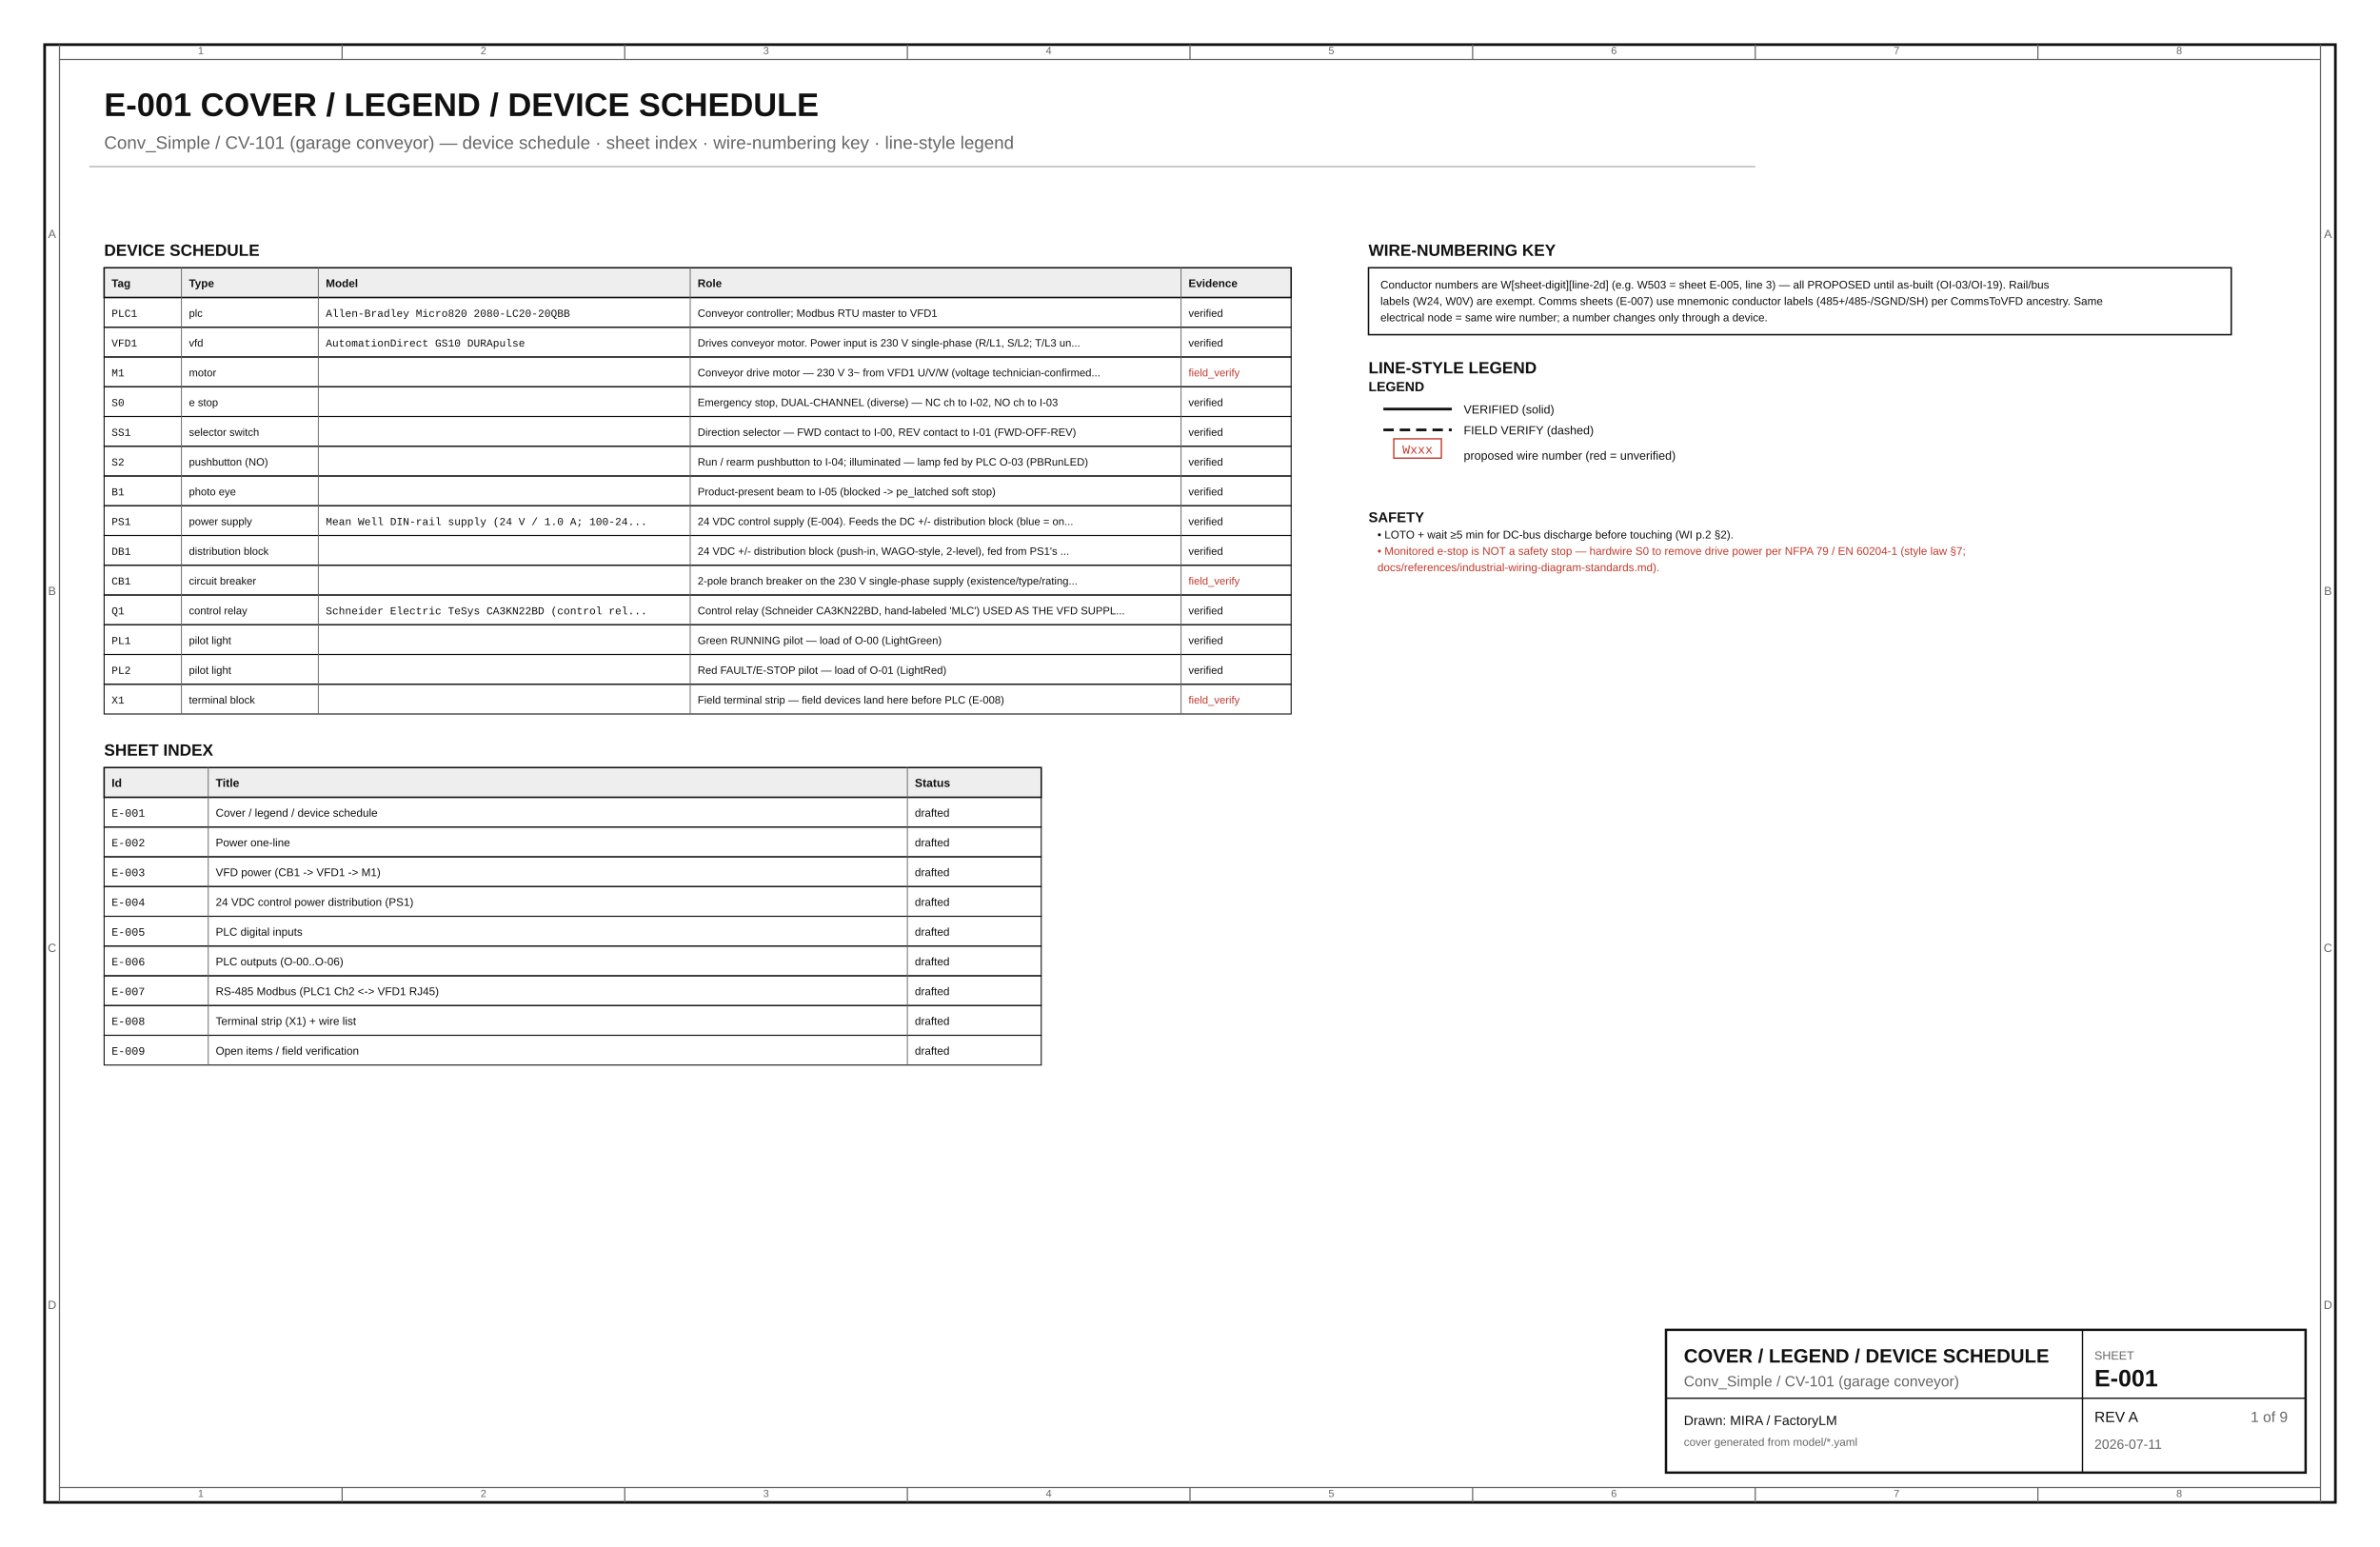
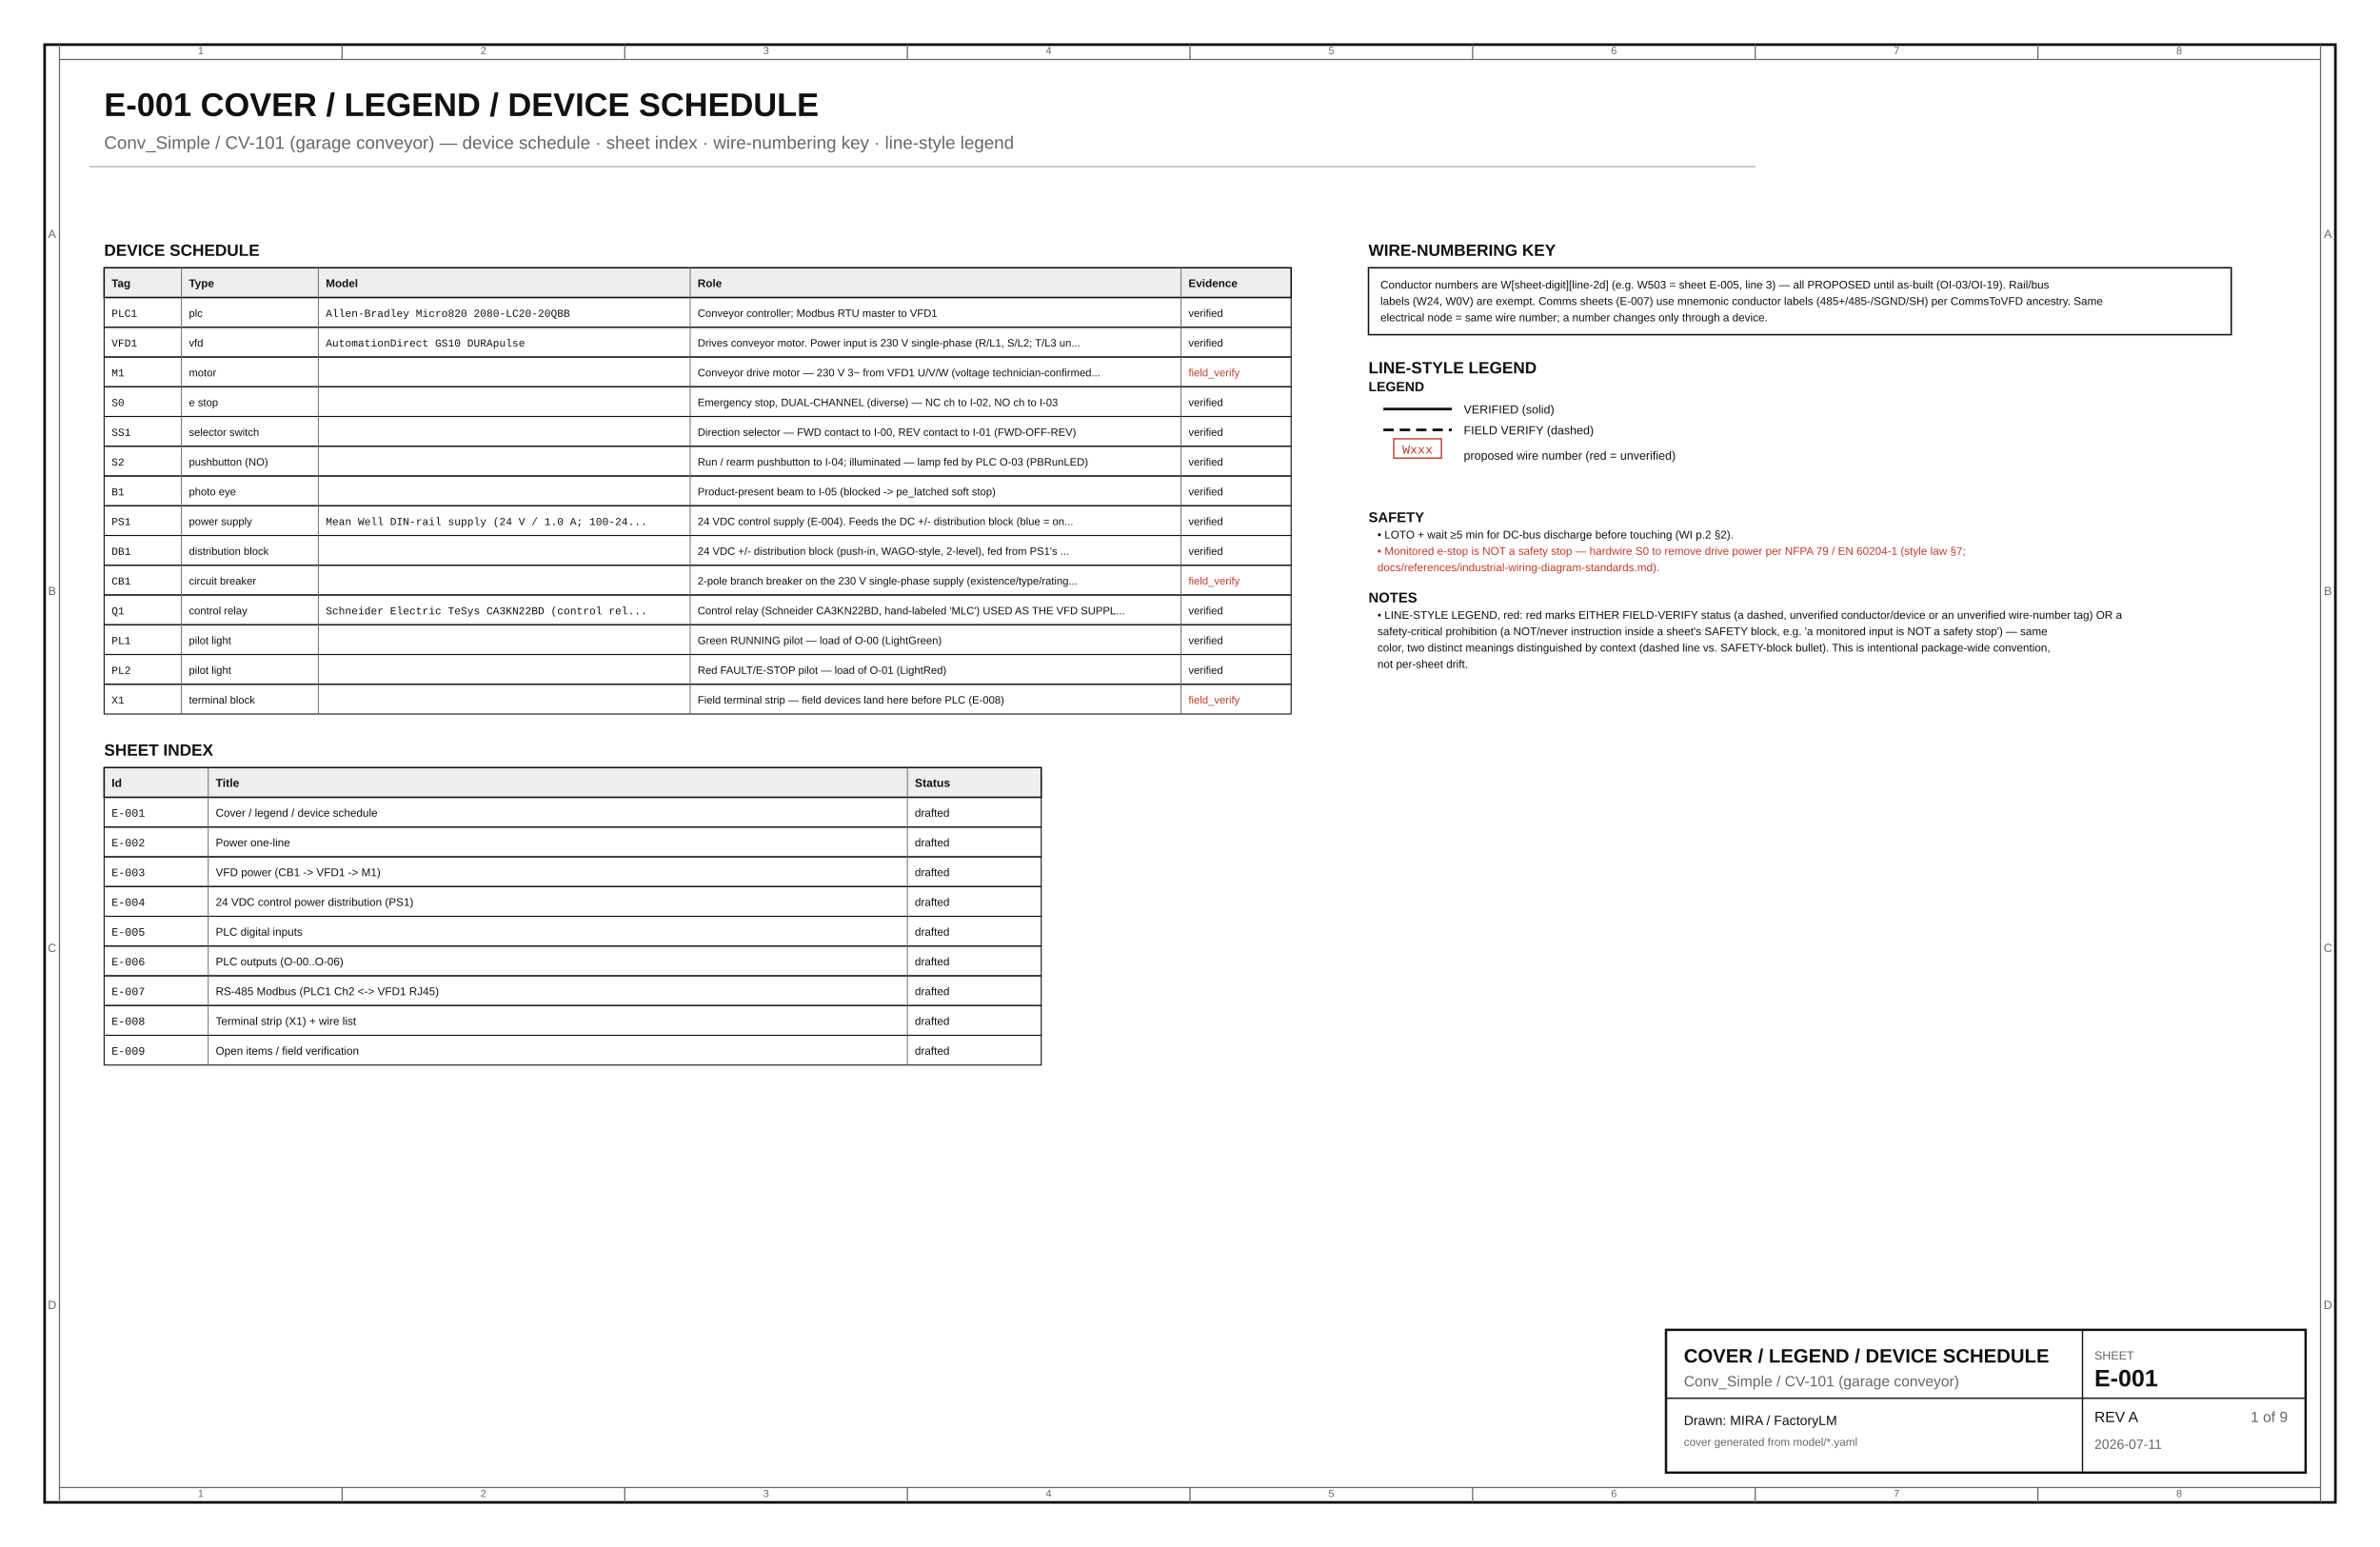
<svg xmlns="http://www.w3.org/2000/svg" width="1600" height="1040" viewBox="0 0 1600 1040">
  <rect width="1600" height="1040" fill="#FFFFFF" />
  <rect x="30.0" y="30.0" width="1540.0" height="980.0" fill="none" stroke="#111111" stroke-width="1.8" />
  <rect x="40.0" y="40.0" width="1520.0" height="960.0" fill="none" stroke="#666666" stroke-width="0.8" />
  <line x1="40.0" y1="30.0" x2="40.0" y2="40.0" stroke="#666666" stroke-width="0.8" stroke-linecap="butt" />
  <line x1="40.0" y1="1000.0" x2="40.0" y2="1010.0" stroke="#666666" stroke-width="0.8" stroke-linecap="butt" />
  <text x="135.0" y="36.4" font-size="7" font-family="Arial, Helvetica, sans-serif" text-anchor="middle" font-weight="normal" fill="#666666">1</text>
  <text x="135.0" y="1006.4" font-size="7" font-family="Arial, Helvetica, sans-serif" text-anchor="middle" font-weight="normal" fill="#666666">1</text>
  <line x1="230.0" y1="30.0" x2="230.0" y2="40.0" stroke="#666666" stroke-width="0.8" stroke-linecap="butt" />
  <line x1="230.0" y1="1000.0" x2="230.0" y2="1010.0" stroke="#666666" stroke-width="0.8" stroke-linecap="butt" />
  <text x="325.0" y="36.4" font-size="7" font-family="Arial, Helvetica, sans-serif" text-anchor="middle" font-weight="normal" fill="#666666">2</text>
  <text x="325.0" y="1006.4" font-size="7" font-family="Arial, Helvetica, sans-serif" text-anchor="middle" font-weight="normal" fill="#666666">2</text>
  <line x1="420.0" y1="30.0" x2="420.0" y2="40.0" stroke="#666666" stroke-width="0.8" stroke-linecap="butt" />
  <line x1="420.0" y1="1000.0" x2="420.0" y2="1010.0" stroke="#666666" stroke-width="0.8" stroke-linecap="butt" />
  <text x="515.0" y="36.4" font-size="7" font-family="Arial, Helvetica, sans-serif" text-anchor="middle" font-weight="normal" fill="#666666">3</text>
  <text x="515.0" y="1006.4" font-size="7" font-family="Arial, Helvetica, sans-serif" text-anchor="middle" font-weight="normal" fill="#666666">3</text>
  <line x1="610.0" y1="30.0" x2="610.0" y2="40.0" stroke="#666666" stroke-width="0.8" stroke-linecap="butt" />
  <line x1="610.0" y1="1000.0" x2="610.0" y2="1010.0" stroke="#666666" stroke-width="0.8" stroke-linecap="butt" />
  <text x="705.0" y="36.4" font-size="7" font-family="Arial, Helvetica, sans-serif" text-anchor="middle" font-weight="normal" fill="#666666">4</text>
  <text x="705.0" y="1006.4" font-size="7" font-family="Arial, Helvetica, sans-serif" text-anchor="middle" font-weight="normal" fill="#666666">4</text>
  <line x1="800.0" y1="30.0" x2="800.0" y2="40.0" stroke="#666666" stroke-width="0.8" stroke-linecap="butt" />
  <line x1="800.0" y1="1000.0" x2="800.0" y2="1010.0" stroke="#666666" stroke-width="0.8" stroke-linecap="butt" />
  <text x="895.0" y="36.4" font-size="7" font-family="Arial, Helvetica, sans-serif" text-anchor="middle" font-weight="normal" fill="#666666">5</text>
  <text x="895.0" y="1006.4" font-size="7" font-family="Arial, Helvetica, sans-serif" text-anchor="middle" font-weight="normal" fill="#666666">5</text>
  <line x1="990.0" y1="30.0" x2="990.0" y2="40.0" stroke="#666666" stroke-width="0.8" stroke-linecap="butt" />
  <line x1="990.0" y1="1000.0" x2="990.0" y2="1010.0" stroke="#666666" stroke-width="0.8" stroke-linecap="butt" />
  <text x="1085.0" y="36.4" font-size="7" font-family="Arial, Helvetica, sans-serif" text-anchor="middle" font-weight="normal" fill="#666666">6</text>
  <text x="1085.0" y="1006.4" font-size="7" font-family="Arial, Helvetica, sans-serif" text-anchor="middle" font-weight="normal" fill="#666666">6</text>
  <line x1="1180.0" y1="30.0" x2="1180.0" y2="40.0" stroke="#666666" stroke-width="0.8" stroke-linecap="butt" />
  <line x1="1180.0" y1="1000.0" x2="1180.0" y2="1010.0" stroke="#666666" stroke-width="0.8" stroke-linecap="butt" />
  <text x="1275.0" y="36.4" font-size="7" font-family="Arial, Helvetica, sans-serif" text-anchor="middle" font-weight="normal" fill="#666666">7</text>
  <text x="1275.0" y="1006.4" font-size="7" font-family="Arial, Helvetica, sans-serif" text-anchor="middle" font-weight="normal" fill="#666666">7</text>
  <line x1="1370.0" y1="30.0" x2="1370.0" y2="40.0" stroke="#666666" stroke-width="0.8" stroke-linecap="butt" />
  <line x1="1370.0" y1="1000.0" x2="1370.0" y2="1010.0" stroke="#666666" stroke-width="0.8" stroke-linecap="butt" />
  <text x="1465.0" y="36.4" font-size="7" font-family="Arial, Helvetica, sans-serif" text-anchor="middle" font-weight="normal" fill="#666666">8</text>
  <text x="1465.0" y="1006.4" font-size="7" font-family="Arial, Helvetica, sans-serif" text-anchor="middle" font-weight="normal" fill="#666666">8</text>
  <line x1="1560.0" y1="30.0" x2="1560.0" y2="40.0" stroke="#666666" stroke-width="0.8" stroke-linecap="butt" />
  <line x1="1560.0" y1="1000.0" x2="1560.0" y2="1010.0" stroke="#666666" stroke-width="0.8" stroke-linecap="butt" />
  <text x="35.0" y="160.0" font-size="8" font-family="Arial, Helvetica, sans-serif" text-anchor="middle" font-weight="normal" fill="#666666">A</text>
  <text x="1565.0" y="160.0" font-size="8" font-family="Arial, Helvetica, sans-serif" text-anchor="middle" font-weight="normal" fill="#666666">A</text>
  <text x="35.0" y="400.0" font-size="8" font-family="Arial, Helvetica, sans-serif" text-anchor="middle" font-weight="normal" fill="#666666">B</text>
  <text x="1565.0" y="400.0" font-size="8" font-family="Arial, Helvetica, sans-serif" text-anchor="middle" font-weight="normal" fill="#666666">B</text>
  <text x="35.0" y="640.0" font-size="8" font-family="Arial, Helvetica, sans-serif" text-anchor="middle" font-weight="normal" fill="#666666">C</text>
  <text x="1565.0" y="640.0" font-size="8" font-family="Arial, Helvetica, sans-serif" text-anchor="middle" font-weight="normal" fill="#666666">C</text>
  <text x="35.0" y="880.0" font-size="8" font-family="Arial, Helvetica, sans-serif" text-anchor="middle" font-weight="normal" fill="#666666">D</text>
  <text x="1565.0" y="880.0" font-size="8" font-family="Arial, Helvetica, sans-serif" text-anchor="middle" font-weight="normal" fill="#666666">D</text>
  <text x="70.0" y="78.0" font-size="22" font-family="Arial, Helvetica, sans-serif" text-anchor="start" font-weight="bold" fill="#111111">E-001  COVER / LEGEND / DEVICE SCHEDULE</text>
  <text x="70.0" y="100.0" font-size="12" font-family="Arial, Helvetica, sans-serif" text-anchor="start" font-weight="normal" fill="#666666">Conv_Simple / CV-101 (garage conveyor)  —  device schedule · sheet index · wire-numbering key · line-style legend</text>
  <line x1="60.0" y1="112.0" x2="1180.0" y2="112.0" stroke="#BBBBBB" stroke-width="1" stroke-linecap="butt" />
  <text x="70.0" y="172.0" font-size="11" font-family="Arial, Helvetica, sans-serif" text-anchor="start" font-weight="bold" fill="#111111">DEVICE SCHEDULE</text>
  <rect x="70.0" y="180.0" width="798.0" height="20.0" fill="#EEEEEE" stroke="#111111" stroke-width="1.0" />
  <text x="75.0" y="193.0" font-size="7.5" font-family="Arial, Helvetica, sans-serif" text-anchor="start" font-weight="bold" fill="#111111">Tag</text>
  <text x="127.0" y="193.0" font-size="7.5" font-family="Arial, Helvetica, sans-serif" text-anchor="start" font-weight="bold" fill="#111111">Type</text>
  <text x="219.0" y="193.0" font-size="7.5" font-family="Arial, Helvetica, sans-serif" text-anchor="start" font-weight="bold" fill="#111111">Model</text>
  <text x="469.0" y="193.0" font-size="7.5" font-family="Arial, Helvetica, sans-serif" text-anchor="start" font-weight="bold" fill="#111111">Role</text>
  <text x="799.0" y="193.0" font-size="7.5" font-family="Arial, Helvetica, sans-serif" text-anchor="start" font-weight="bold" fill="#111111">Evidence</text>
  <rect x="70.0" y="200.0" width="798.0" height="20.0" fill="none" stroke="#111111" stroke-width="0.7" />
  <text x="75.0" y="213.0" font-size="7.2" font-family="Consolas, 'Courier New', monospace" text-anchor="start" font-weight="normal" fill="#111111" class="schedule-tag">PLC1</text>
  <text x="127.0" y="213.0" font-size="7.2" font-family="Arial, Helvetica, sans-serif" text-anchor="start" font-weight="normal" fill="#111111">plc</text>
  <text x="219.0" y="213.0" font-size="7.2" font-family="Consolas, 'Courier New', monospace" text-anchor="start" font-weight="normal" fill="#111111">Allen-Bradley Micro820 2080-LC20-20QBB</text>
  <text x="469.0" y="213.0" font-size="7.2" font-family="Arial, Helvetica, sans-serif" text-anchor="start" font-weight="normal" fill="#111111">Conveyor controller; Modbus RTU master to VFD1</text>
  <text x="799.0" y="213.0" font-size="7.2" font-family="Arial, Helvetica, sans-serif" text-anchor="start" font-weight="normal" fill="#111111">verified</text>
  <rect x="70.0" y="220.0" width="798.0" height="20.0" fill="none" stroke="#111111" stroke-width="0.7" />
  <text x="75.0" y="233.0" font-size="7.2" font-family="Consolas, 'Courier New', monospace" text-anchor="start" font-weight="normal" fill="#111111" class="schedule-tag">VFD1</text>
  <text x="127.0" y="233.0" font-size="7.2" font-family="Arial, Helvetica, sans-serif" text-anchor="start" font-weight="normal" fill="#111111">vfd</text>
  <text x="219.0" y="233.0" font-size="7.2" font-family="Consolas, 'Courier New', monospace" text-anchor="start" font-weight="normal" fill="#111111">AutomationDirect GS10 DURApulse</text>
  <text x="469.0" y="233.0" font-size="7.2" font-family="Arial, Helvetica, sans-serif" text-anchor="start" font-weight="normal" fill="#111111">Drives conveyor motor. Power input is 230 V single-phase (R/L1, S/L2; T/L3 un...</text>
  <text x="799.0" y="233.0" font-size="7.2" font-family="Arial, Helvetica, sans-serif" text-anchor="start" font-weight="normal" fill="#111111">verified</text>
  <rect x="70.0" y="240.0" width="798.0" height="20.0" fill="none" stroke="#111111" stroke-width="0.7" />
  <text x="75.0" y="253.0" font-size="7.2" font-family="Consolas, 'Courier New', monospace" text-anchor="start" font-weight="normal" fill="#111111" class="schedule-tag">M1</text>
  <text x="127.0" y="253.0" font-size="7.2" font-family="Arial, Helvetica, sans-serif" text-anchor="start" font-weight="normal" fill="#111111">motor</text>
  <text x="219.0" y="253.0" font-size="7.2" font-family="Consolas, 'Courier New', monospace" text-anchor="start" font-weight="normal" fill="#111111" />
  <text x="469.0" y="253.0" font-size="7.2" font-family="Arial, Helvetica, sans-serif" text-anchor="start" font-weight="normal" fill="#111111">Conveyor drive motor — 230 V 3~ from VFD1 U/V/W (voltage technician-confirmed...</text>
  <text x="799.0" y="253.0" font-size="7.2" font-family="Arial, Helvetica, sans-serif" text-anchor="start" font-weight="normal" fill="#C0392B">field_verify</text>
  <rect x="70.0" y="260.0" width="798.0" height="20.0" fill="none" stroke="#111111" stroke-width="0.7" />
  <text x="75.0" y="273.0" font-size="7.2" font-family="Consolas, 'Courier New', monospace" text-anchor="start" font-weight="normal" fill="#111111" class="schedule-tag">S0</text>
  <text x="127.0" y="273.0" font-size="7.2" font-family="Arial, Helvetica, sans-serif" text-anchor="start" font-weight="normal" fill="#111111">e stop</text>
  <text x="219.0" y="273.0" font-size="7.2" font-family="Consolas, 'Courier New', monospace" text-anchor="start" font-weight="normal" fill="#111111" />
  <text x="469.0" y="273.0" font-size="7.2" font-family="Arial, Helvetica, sans-serif" text-anchor="start" font-weight="normal" fill="#111111">Emergency stop, DUAL-CHANNEL (diverse) — NC ch to I-02, NO ch to I-03</text>
  <text x="799.0" y="273.0" font-size="7.2" font-family="Arial, Helvetica, sans-serif" text-anchor="start" font-weight="normal" fill="#111111">verified</text>
  <rect x="70.0" y="280.0" width="798.0" height="20.0" fill="none" stroke="#111111" stroke-width="0.7" />
  <text x="75.0" y="293.0" font-size="7.2" font-family="Consolas, 'Courier New', monospace" text-anchor="start" font-weight="normal" fill="#111111" class="schedule-tag">SS1</text>
  <text x="127.0" y="293.0" font-size="7.2" font-family="Arial, Helvetica, sans-serif" text-anchor="start" font-weight="normal" fill="#111111">selector switch</text>
  <text x="219.0" y="293.0" font-size="7.2" font-family="Consolas, 'Courier New', monospace" text-anchor="start" font-weight="normal" fill="#111111" />
  <text x="469.0" y="293.0" font-size="7.2" font-family="Arial, Helvetica, sans-serif" text-anchor="start" font-weight="normal" fill="#111111">Direction selector — FWD contact to I-00, REV contact to I-01 (FWD-OFF-REV)</text>
  <text x="799.0" y="293.0" font-size="7.2" font-family="Arial, Helvetica, sans-serif" text-anchor="start" font-weight="normal" fill="#111111">verified</text>
  <rect x="70.0" y="300.0" width="798.0" height="20.0" fill="none" stroke="#111111" stroke-width="0.7" />
  <text x="75.0" y="313.0" font-size="7.2" font-family="Consolas, 'Courier New', monospace" text-anchor="start" font-weight="normal" fill="#111111" class="schedule-tag">S2</text>
  <text x="127.0" y="313.0" font-size="7.2" font-family="Arial, Helvetica, sans-serif" text-anchor="start" font-weight="normal" fill="#111111">pushbutton (NO)</text>
  <text x="219.0" y="313.0" font-size="7.2" font-family="Consolas, 'Courier New', monospace" text-anchor="start" font-weight="normal" fill="#111111" />
  <text x="469.0" y="313.0" font-size="7.2" font-family="Arial, Helvetica, sans-serif" text-anchor="start" font-weight="normal" fill="#111111">Run / rearm pushbutton to I-04; illuminated — lamp fed by PLC O-03 (PBRunLED)</text>
  <text x="799.0" y="313.0" font-size="7.2" font-family="Arial, Helvetica, sans-serif" text-anchor="start" font-weight="normal" fill="#111111">verified</text>
  <rect x="70.0" y="320.0" width="798.0" height="20.0" fill="none" stroke="#111111" stroke-width="0.7" />
  <text x="75.0" y="333.0" font-size="7.2" font-family="Consolas, 'Courier New', monospace" text-anchor="start" font-weight="normal" fill="#111111" class="schedule-tag">B1</text>
  <text x="127.0" y="333.0" font-size="7.2" font-family="Arial, Helvetica, sans-serif" text-anchor="start" font-weight="normal" fill="#111111">photo eye</text>
  <text x="219.0" y="333.0" font-size="7.2" font-family="Consolas, 'Courier New', monospace" text-anchor="start" font-weight="normal" fill="#111111" />
  <text x="469.0" y="333.0" font-size="7.2" font-family="Arial, Helvetica, sans-serif" text-anchor="start" font-weight="normal" fill="#111111">Product-present beam to I-05 (blocked -&gt; pe_latched soft stop)</text>
  <text x="799.0" y="333.0" font-size="7.2" font-family="Arial, Helvetica, sans-serif" text-anchor="start" font-weight="normal" fill="#111111">verified</text>
  <rect x="70.0" y="340.0" width="798.0" height="20.0" fill="none" stroke="#111111" stroke-width="0.7" />
  <text x="75.0" y="353.0" font-size="7.2" font-family="Consolas, 'Courier New', monospace" text-anchor="start" font-weight="normal" fill="#111111" class="schedule-tag">PS1</text>
  <text x="127.0" y="353.0" font-size="7.2" font-family="Arial, Helvetica, sans-serif" text-anchor="start" font-weight="normal" fill="#111111">power supply</text>
  <text x="219.0" y="353.0" font-size="7.2" font-family="Consolas, 'Courier New', monospace" text-anchor="start" font-weight="normal" fill="#111111">Mean Well DIN-rail supply (24 V / 1.0 A; 100-24...</text>
  <text x="469.0" y="353.0" font-size="7.2" font-family="Arial, Helvetica, sans-serif" text-anchor="start" font-weight="normal" fill="#111111">24 VDC control supply (E-004). Feeds the DC +/- distribution block (blue = on...</text>
  <text x="799.0" y="353.0" font-size="7.2" font-family="Arial, Helvetica, sans-serif" text-anchor="start" font-weight="normal" fill="#111111">verified</text>
  <rect x="70.0" y="360.0" width="798.0" height="20.0" fill="none" stroke="#111111" stroke-width="0.7" />
  <text x="75.0" y="373.0" font-size="7.2" font-family="Consolas, 'Courier New', monospace" text-anchor="start" font-weight="normal" fill="#111111" class="schedule-tag">DB1</text>
  <text x="127.0" y="373.0" font-size="7.2" font-family="Arial, Helvetica, sans-serif" text-anchor="start" font-weight="normal" fill="#111111">distribution block</text>
  <text x="219.0" y="373.0" font-size="7.2" font-family="Consolas, 'Courier New', monospace" text-anchor="start" font-weight="normal" fill="#111111" />
  <text x="469.0" y="373.0" font-size="7.2" font-family="Arial, Helvetica, sans-serif" text-anchor="start" font-weight="normal" fill="#111111">24 VDC +/- distribution block (push-in, WAGO-style, 2-level), fed from PS1's ...</text>
  <text x="799.0" y="373.0" font-size="7.2" font-family="Arial, Helvetica, sans-serif" text-anchor="start" font-weight="normal" fill="#111111">verified</text>
  <rect x="70.0" y="380.0" width="798.0" height="20.0" fill="none" stroke="#111111" stroke-width="0.7" />
  <text x="75.0" y="393.0" font-size="7.2" font-family="Consolas, 'Courier New', monospace" text-anchor="start" font-weight="normal" fill="#111111" class="schedule-tag">CB1</text>
  <text x="127.0" y="393.0" font-size="7.2" font-family="Arial, Helvetica, sans-serif" text-anchor="start" font-weight="normal" fill="#111111">circuit breaker</text>
  <text x="219.0" y="393.0" font-size="7.2" font-family="Consolas, 'Courier New', monospace" text-anchor="start" font-weight="normal" fill="#111111" />
  <text x="469.0" y="393.0" font-size="7.2" font-family="Arial, Helvetica, sans-serif" text-anchor="start" font-weight="normal" fill="#111111">2-pole branch breaker on the 230 V single-phase supply (existence/type/rating...</text>
  <text x="799.0" y="393.0" font-size="7.2" font-family="Arial, Helvetica, sans-serif" text-anchor="start" font-weight="normal" fill="#C0392B">field_verify</text>
  <rect x="70.0" y="400.0" width="798.0" height="20.0" fill="none" stroke="#111111" stroke-width="0.7" />
  <text x="75.0" y="413.0" font-size="7.2" font-family="Consolas, 'Courier New', monospace" text-anchor="start" font-weight="normal" fill="#111111" class="schedule-tag">Q1</text>
  <text x="127.0" y="413.0" font-size="7.2" font-family="Arial, Helvetica, sans-serif" text-anchor="start" font-weight="normal" fill="#111111">control relay</text>
  <text x="219.0" y="413.0" font-size="7.2" font-family="Consolas, 'Courier New', monospace" text-anchor="start" font-weight="normal" fill="#111111">Schneider Electric TeSys CA3KN22BD (control rel...</text>
  <text x="469.0" y="413.0" font-size="7.2" font-family="Arial, Helvetica, sans-serif" text-anchor="start" font-weight="normal" fill="#111111">Control relay (Schneider CA3KN22BD, hand-labeled 'MLC') USED AS THE VFD SUPPL...</text>
  <text x="799.0" y="413.0" font-size="7.2" font-family="Arial, Helvetica, sans-serif" text-anchor="start" font-weight="normal" fill="#111111">verified</text>
  <rect x="70.0" y="420.0" width="798.0" height="20.0" fill="none" stroke="#111111" stroke-width="0.7" />
  <text x="75.0" y="433.0" font-size="7.2" font-family="Consolas, 'Courier New', monospace" text-anchor="start" font-weight="normal" fill="#111111" class="schedule-tag">PL1</text>
  <text x="127.0" y="433.0" font-size="7.2" font-family="Arial, Helvetica, sans-serif" text-anchor="start" font-weight="normal" fill="#111111">pilot light</text>
  <text x="219.0" y="433.0" font-size="7.2" font-family="Consolas, 'Courier New', monospace" text-anchor="start" font-weight="normal" fill="#111111" />
  <text x="469.0" y="433.0" font-size="7.2" font-family="Arial, Helvetica, sans-serif" text-anchor="start" font-weight="normal" fill="#111111">Green RUNNING pilot — load of O-00 (LightGreen)</text>
  <text x="799.0" y="433.0" font-size="7.2" font-family="Arial, Helvetica, sans-serif" text-anchor="start" font-weight="normal" fill="#111111">verified</text>
  <rect x="70.0" y="440.0" width="798.0" height="20.0" fill="none" stroke="#111111" stroke-width="0.7" />
  <text x="75.0" y="453.0" font-size="7.2" font-family="Consolas, 'Courier New', monospace" text-anchor="start" font-weight="normal" fill="#111111" class="schedule-tag">PL2</text>
  <text x="127.0" y="453.0" font-size="7.2" font-family="Arial, Helvetica, sans-serif" text-anchor="start" font-weight="normal" fill="#111111">pilot light</text>
  <text x="219.0" y="453.0" font-size="7.2" font-family="Consolas, 'Courier New', monospace" text-anchor="start" font-weight="normal" fill="#111111" />
  <text x="469.0" y="453.0" font-size="7.2" font-family="Arial, Helvetica, sans-serif" text-anchor="start" font-weight="normal" fill="#111111">Red FAULT/E-STOP pilot — load of O-01 (LightRed)</text>
  <text x="799.0" y="453.0" font-size="7.2" font-family="Arial, Helvetica, sans-serif" text-anchor="start" font-weight="normal" fill="#111111">verified</text>
  <rect x="70.0" y="460.0" width="798.0" height="20.0" fill="none" stroke="#111111" stroke-width="0.7" />
  <text x="75.0" y="473.0" font-size="7.2" font-family="Consolas, 'Courier New', monospace" text-anchor="start" font-weight="normal" fill="#111111" class="schedule-tag">X1</text>
  <text x="127.0" y="473.0" font-size="7.2" font-family="Arial, Helvetica, sans-serif" text-anchor="start" font-weight="normal" fill="#111111">terminal block</text>
  <text x="219.0" y="473.0" font-size="7.2" font-family="Consolas, 'Courier New', monospace" text-anchor="start" font-weight="normal" fill="#111111" />
  <text x="469.0" y="473.0" font-size="7.2" font-family="Arial, Helvetica, sans-serif" text-anchor="start" font-weight="normal" fill="#111111">Field terminal strip — field devices land here before PLC (E-008)</text>
  <text x="799.0" y="473.0" font-size="7.2" font-family="Arial, Helvetica, sans-serif" text-anchor="start" font-weight="normal" fill="#C0392B">field_verify</text>
  <line x1="122.0" y1="180.0" x2="122.0" y2="480.0" stroke="#666666" stroke-width="0.6" stroke-linecap="butt" />
  <line x1="214.0" y1="180.0" x2="214.0" y2="480.0" stroke="#666666" stroke-width="0.6" stroke-linecap="butt" />
  <line x1="464.0" y1="180.0" x2="464.0" y2="480.0" stroke="#666666" stroke-width="0.6" stroke-linecap="butt" />
  <line x1="794.0" y1="180.0" x2="794.0" y2="480.0" stroke="#666666" stroke-width="0.6" stroke-linecap="butt" />
  <text x="70.0" y="508.0" font-size="11" font-family="Arial, Helvetica, sans-serif" text-anchor="start" font-weight="bold" fill="#111111">SHEET INDEX</text>
  <rect x="70.0" y="516.0" width="630.0" height="20.0" fill="#EEEEEE" stroke="#111111" stroke-width="1.0" />
  <text x="75.0" y="529.0" font-size="7.8" font-family="Arial, Helvetica, sans-serif" text-anchor="start" font-weight="bold" fill="#111111">Id</text>
  <text x="145.0" y="529.0" font-size="7.8" font-family="Arial, Helvetica, sans-serif" text-anchor="start" font-weight="bold" fill="#111111">Title</text>
  <text x="615.0" y="529.0" font-size="7.8" font-family="Arial, Helvetica, sans-serif" text-anchor="start" font-weight="bold" fill="#111111">Status</text>
  <rect x="70.0" y="536.0" width="630.0" height="20.0" fill="none" stroke="#111111" stroke-width="0.7" />
  <text x="75.0" y="549.0" font-size="7.5" font-family="Consolas, 'Courier New', monospace" text-anchor="start" font-weight="normal" fill="#111111" class="index-id">E-001</text>
  <text x="145.0" y="549.0" font-size="7.5" font-family="Arial, Helvetica, sans-serif" text-anchor="start" font-weight="normal" fill="#111111">Cover / legend / device schedule</text>
  <text x="615.0" y="549.0" font-size="7.5" font-family="Arial, Helvetica, sans-serif" text-anchor="start" font-weight="normal" fill="#111111">drafted</text>
  <rect x="70.0" y="556.0" width="630.0" height="20.0" fill="none" stroke="#111111" stroke-width="0.7" />
  <text x="75.0" y="569.0" font-size="7.5" font-family="Consolas, 'Courier New', monospace" text-anchor="start" font-weight="normal" fill="#111111" class="index-id">E-002</text>
  <text x="145.0" y="569.0" font-size="7.5" font-family="Arial, Helvetica, sans-serif" text-anchor="start" font-weight="normal" fill="#111111">Power one-line</text>
  <text x="615.0" y="569.0" font-size="7.5" font-family="Arial, Helvetica, sans-serif" text-anchor="start" font-weight="normal" fill="#111111">drafted</text>
  <rect x="70.0" y="576.0" width="630.0" height="20.0" fill="none" stroke="#111111" stroke-width="0.7" />
  <text x="75.0" y="589.0" font-size="7.5" font-family="Consolas, 'Courier New', monospace" text-anchor="start" font-weight="normal" fill="#111111" class="index-id">E-003</text>
  <text x="145.0" y="589.0" font-size="7.5" font-family="Arial, Helvetica, sans-serif" text-anchor="start" font-weight="normal" fill="#111111">VFD power (CB1 -&gt; VFD1 -&gt; M1)</text>
  <text x="615.0" y="589.0" font-size="7.5" font-family="Arial, Helvetica, sans-serif" text-anchor="start" font-weight="normal" fill="#111111">drafted</text>
  <rect x="70.0" y="596.0" width="630.0" height="20.0" fill="none" stroke="#111111" stroke-width="0.7" />
  <text x="75.0" y="609.0" font-size="7.5" font-family="Consolas, 'Courier New', monospace" text-anchor="start" font-weight="normal" fill="#111111" class="index-id">E-004</text>
  <text x="145.0" y="609.0" font-size="7.5" font-family="Arial, Helvetica, sans-serif" text-anchor="start" font-weight="normal" fill="#111111">24 VDC control power distribution (PS1)</text>
  <text x="615.0" y="609.0" font-size="7.5" font-family="Arial, Helvetica, sans-serif" text-anchor="start" font-weight="normal" fill="#111111">drafted</text>
  <rect x="70.0" y="616.0" width="630.0" height="20.0" fill="none" stroke="#111111" stroke-width="0.7" />
  <text x="75.0" y="629.0" font-size="7.5" font-family="Consolas, 'Courier New', monospace" text-anchor="start" font-weight="normal" fill="#111111" class="index-id">E-005</text>
  <text x="145.0" y="629.0" font-size="7.5" font-family="Arial, Helvetica, sans-serif" text-anchor="start" font-weight="normal" fill="#111111">PLC digital inputs</text>
  <text x="615.0" y="629.0" font-size="7.5" font-family="Arial, Helvetica, sans-serif" text-anchor="start" font-weight="normal" fill="#111111">drafted</text>
  <rect x="70.0" y="636.0" width="630.0" height="20.0" fill="none" stroke="#111111" stroke-width="0.7" />
  <text x="75.0" y="649.0" font-size="7.5" font-family="Consolas, 'Courier New', monospace" text-anchor="start" font-weight="normal" fill="#111111" class="index-id">E-006</text>
  <text x="145.0" y="649.0" font-size="7.5" font-family="Arial, Helvetica, sans-serif" text-anchor="start" font-weight="normal" fill="#111111">PLC outputs (O-00..O-06)</text>
  <text x="615.0" y="649.0" font-size="7.5" font-family="Arial, Helvetica, sans-serif" text-anchor="start" font-weight="normal" fill="#111111">drafted</text>
  <rect x="70.0" y="656.0" width="630.0" height="20.0" fill="none" stroke="#111111" stroke-width="0.7" />
  <text x="75.0" y="669.0" font-size="7.5" font-family="Consolas, 'Courier New', monospace" text-anchor="start" font-weight="normal" fill="#111111" class="index-id">E-007</text>
  <text x="145.0" y="669.0" font-size="7.5" font-family="Arial, Helvetica, sans-serif" text-anchor="start" font-weight="normal" fill="#111111">RS-485 Modbus (PLC1 Ch2 &lt;-&gt; VFD1 RJ45)</text>
  <text x="615.0" y="669.0" font-size="7.5" font-family="Arial, Helvetica, sans-serif" text-anchor="start" font-weight="normal" fill="#111111">drafted</text>
  <rect x="70.0" y="676.0" width="630.0" height="20.0" fill="none" stroke="#111111" stroke-width="0.7" />
  <text x="75.0" y="689.0" font-size="7.5" font-family="Consolas, 'Courier New', monospace" text-anchor="start" font-weight="normal" fill="#111111" class="index-id">E-008</text>
  <text x="145.0" y="689.0" font-size="7.5" font-family="Arial, Helvetica, sans-serif" text-anchor="start" font-weight="normal" fill="#111111">Terminal strip (X1) + wire list</text>
  <text x="615.0" y="689.0" font-size="7.5" font-family="Arial, Helvetica, sans-serif" text-anchor="start" font-weight="normal" fill="#111111">drafted</text>
  <rect x="70.0" y="696.0" width="630.0" height="20.0" fill="none" stroke="#111111" stroke-width="0.7" />
  <text x="75.0" y="709.0" font-size="7.5" font-family="Consolas, 'Courier New', monospace" text-anchor="start" font-weight="normal" fill="#111111" class="index-id">E-009</text>
  <text x="145.0" y="709.0" font-size="7.5" font-family="Arial, Helvetica, sans-serif" text-anchor="start" font-weight="normal" fill="#111111">Open items / field verification</text>
  <text x="615.0" y="709.0" font-size="7.5" font-family="Arial, Helvetica, sans-serif" text-anchor="start" font-weight="normal" fill="#111111">drafted</text>
  <line x1="140.0" y1="516.0" x2="140.0" y2="716.0" stroke="#666666" stroke-width="0.6" stroke-linecap="butt" />
  <line x1="610.0" y1="516.0" x2="610.0" y2="716.0" stroke="#666666" stroke-width="0.6" stroke-linecap="butt" />
  <text x="920.0" y="172.0" font-size="11" font-family="Arial, Helvetica, sans-serif" text-anchor="start" font-weight="bold" fill="#111111">WIRE-NUMBERING KEY</text>
  <rect x="920.0" y="180.0" width="580.0" height="45.0" fill="none" stroke="#111111" stroke-width="1.0" />
  <text x="928.0" y="194.0" font-size="7.5" font-family="Arial, Helvetica, sans-serif" text-anchor="start" font-weight="normal" fill="#111111">Conductor numbers are W[sheet-digit][line-2d] (e.g. W503 = sheet E-005, line 3) — all PROPOSED until as-built (OI-03/OI-19). Rail/bus</text>
  <text x="928.0" y="205.0" font-size="7.5" font-family="Arial, Helvetica, sans-serif" text-anchor="start" font-weight="normal" fill="#111111">labels (W24, W0V) are exempt. Comms sheets (E-007) use mnemonic conductor labels (485+/485-/SGND/SH) per CommsToVFD ancestry. Same</text>
  <text x="928.0" y="216.0" font-size="7.5" font-family="Arial, Helvetica, sans-serif" text-anchor="start" font-weight="normal" fill="#111111">electrical node = same wire number; a number changes only through a device.</text>
  <text x="920.0" y="251.0" font-size="11" font-family="Arial, Helvetica, sans-serif" text-anchor="start" font-weight="bold" fill="#111111">LINE-STYLE LEGEND</text>
  <text x="920.0" y="263.0" font-size="9" font-family="Arial, Helvetica, sans-serif" text-anchor="start" font-weight="bold" fill="#111111">LEGEND</text>
  <line x1="930.0" y1="275.0" x2="976.0" y2="275.0" stroke="#111111" stroke-width="1.8" stroke-linecap="butt" />
  <text x="984.0" y="278.0" font-size="8" font-family="Arial, Helvetica, sans-serif" text-anchor="start" font-weight="normal" fill="#111111">VERIFIED (solid)</text>
  <g data-dashed="true">
    <line x1="930.00" y1="289.00" x2="937.00" y2="289.00" stroke="#111111" stroke-width="1.8" stroke-linecap="butt" />
    <line x1="941.00" y1="289.00" x2="948.00" y2="289.00" stroke="#111111" stroke-width="1.8" stroke-linecap="butt" />
    <line x1="952.00" y1="289.00" x2="959.00" y2="289.00" stroke="#111111" stroke-width="1.8" stroke-linecap="butt" />
    <line x1="963.00" y1="289.00" x2="970.00" y2="289.00" stroke="#111111" stroke-width="1.8" stroke-linecap="butt" />
    <line x1="974.00" y1="289.00" x2="976.00" y2="289.00" stroke="#111111" stroke-width="1.8" stroke-linecap="butt" />
  </g>
  <text x="984.0" y="292.0" font-size="8" font-family="Arial, Helvetica, sans-serif" text-anchor="start" font-weight="normal" fill="#111111">FIELD VERIFY (dashed)</text>
  <rect x="937.0" y="295.0" width="32.0" height="13.0" fill="#FFFFFF" stroke="#C0392B" stroke-width="0.9" data-flag="1" />
  <text x="953.0" y="305.0" font-size="8.5" font-family="Consolas, 'Courier New', monospace" text-anchor="middle" font-weight="normal" fill="#C0392B" data-flag="1">Wxxx</text>
  <text x="984.0" y="309.0" font-size="8" font-family="Arial, Helvetica, sans-serif" text-anchor="start" font-weight="normal" fill="#111111">proposed wire number (red = unverified)</text>
  <text x="920.0" y="351.0" font-size="9.5" font-family="Arial, Helvetica, sans-serif" text-anchor="start" font-weight="bold" fill="#111111">SAFETY</text>
  <text x="926.0" y="362.0" font-size="7.5" font-family="Arial, Helvetica, sans-serif" text-anchor="start" font-weight="normal" fill="#111111">• LOTO + wait ≥5 min for DC-bus discharge before touching (WI p.2 §2).</text>
  <text x="926.0" y="373.0" font-size="7.5" font-family="Arial, Helvetica, sans-serif" text-anchor="start" font-weight="normal" fill="#C0392B">• Monitored e-stop is NOT a safety stop — hardwire S0 to remove drive power per NFPA 79 / EN 60204-1 (style law §7;</text>
  <text x="926.0" y="384.0" font-size="7.5" font-family="Arial, Helvetica, sans-serif" text-anchor="start" font-weight="normal" fill="#C0392B">docs/references/industrial-wiring-diagram-standards.md).</text>
+   <text x="920.0" y="405.0" font-size="9.5" font-family="Arial, Helvetica, sans-serif" text-anchor="start" font-weight="bold" fill="#111111">NOTES</text>
+   <text x="926.0" y="416.0" font-size="7.5" font-family="Arial, Helvetica, sans-serif" text-anchor="start" font-weight="normal" fill="#111111">• LINE-STYLE LEGEND, red: red marks EITHER FIELD-VERIFY status (a dashed, unverified conductor/device or an unverified wire-number tag) OR a</text>
+   <text x="926.0" y="427.0" font-size="7.5" font-family="Arial, Helvetica, sans-serif" text-anchor="start" font-weight="normal" fill="#111111">safety-critical prohibition (a NOT/never instruction inside a sheet's SAFETY block, e.g. 'a monitored input is NOT a safety stop') — same</text>
+   <text x="926.0" y="438.0" font-size="7.5" font-family="Arial, Helvetica, sans-serif" text-anchor="start" font-weight="normal" fill="#111111">color, two distinct meanings distinguished by context (dashed line vs. SAFETY-block bullet). This is intentional package-wide convention,</text>
+   <text x="926.0" y="449.0" font-size="7.5" font-family="Arial, Helvetica, sans-serif" text-anchor="start" font-weight="normal" fill="#111111">not per-sheet drift.</text>
  <rect x="1120.0" y="894.0" width="430.0" height="96.0" fill="none" stroke="#111111" stroke-width="1.6" />
  <line x1="1120.0" y1="940.0" x2="1550.0" y2="940.0" stroke="#111111" stroke-width="0.9" stroke-linecap="butt" />
  <line x1="1400.0" y1="894.0" x2="1400.0" y2="990.0" stroke="#111111" stroke-width="0.9" stroke-linecap="butt" />
  <text x="1132.0" y="916.0" font-size="13" font-family="Arial, Helvetica, sans-serif" text-anchor="start" font-weight="bold" fill="#111111">COVER / LEGEND / DEVICE SCHEDULE</text>
  <text x="1132.0" y="932.0" font-size="10" font-family="Arial, Helvetica, sans-serif" text-anchor="start" font-weight="normal" fill="#666666">Conv_Simple / CV-101 (garage conveyor)</text>
  <text x="1132.0" y="958.0" font-size="9" font-family="Arial, Helvetica, sans-serif" text-anchor="start" font-weight="normal" fill="#111111">Drawn: MIRA / FactoryLM</text>
  <text x="1132.0" y="972.0" font-size="7.5" font-family="Arial, Helvetica, sans-serif" text-anchor="start" font-weight="normal" fill="#666666">cover generated from model/*.yaml</text>
  <text x="1408.0" y="914.0" font-size="8" font-family="Arial, Helvetica, sans-serif" text-anchor="start" font-weight="normal" fill="#666666">SHEET</text>
  <text x="1408.0" y="932.0" font-size="16" font-family="Arial, Helvetica, sans-serif" text-anchor="start" font-weight="bold" fill="#111111">E-001</text>
  <text x="1408.0" y="956.0" font-size="10" font-family="Arial, Helvetica, sans-serif" text-anchor="start" font-weight="normal" fill="#111111">REV A</text>
  <text x="1408.0" y="974.0" font-size="9" font-family="Arial, Helvetica, sans-serif" text-anchor="start" font-weight="normal" fill="#666666">2026-07-11</text>
  <text x="1538.0" y="956.0" font-size="10" font-family="Arial, Helvetica, sans-serif" text-anchor="end" font-weight="normal" fill="#666666">1 of 9</text>
</svg>
